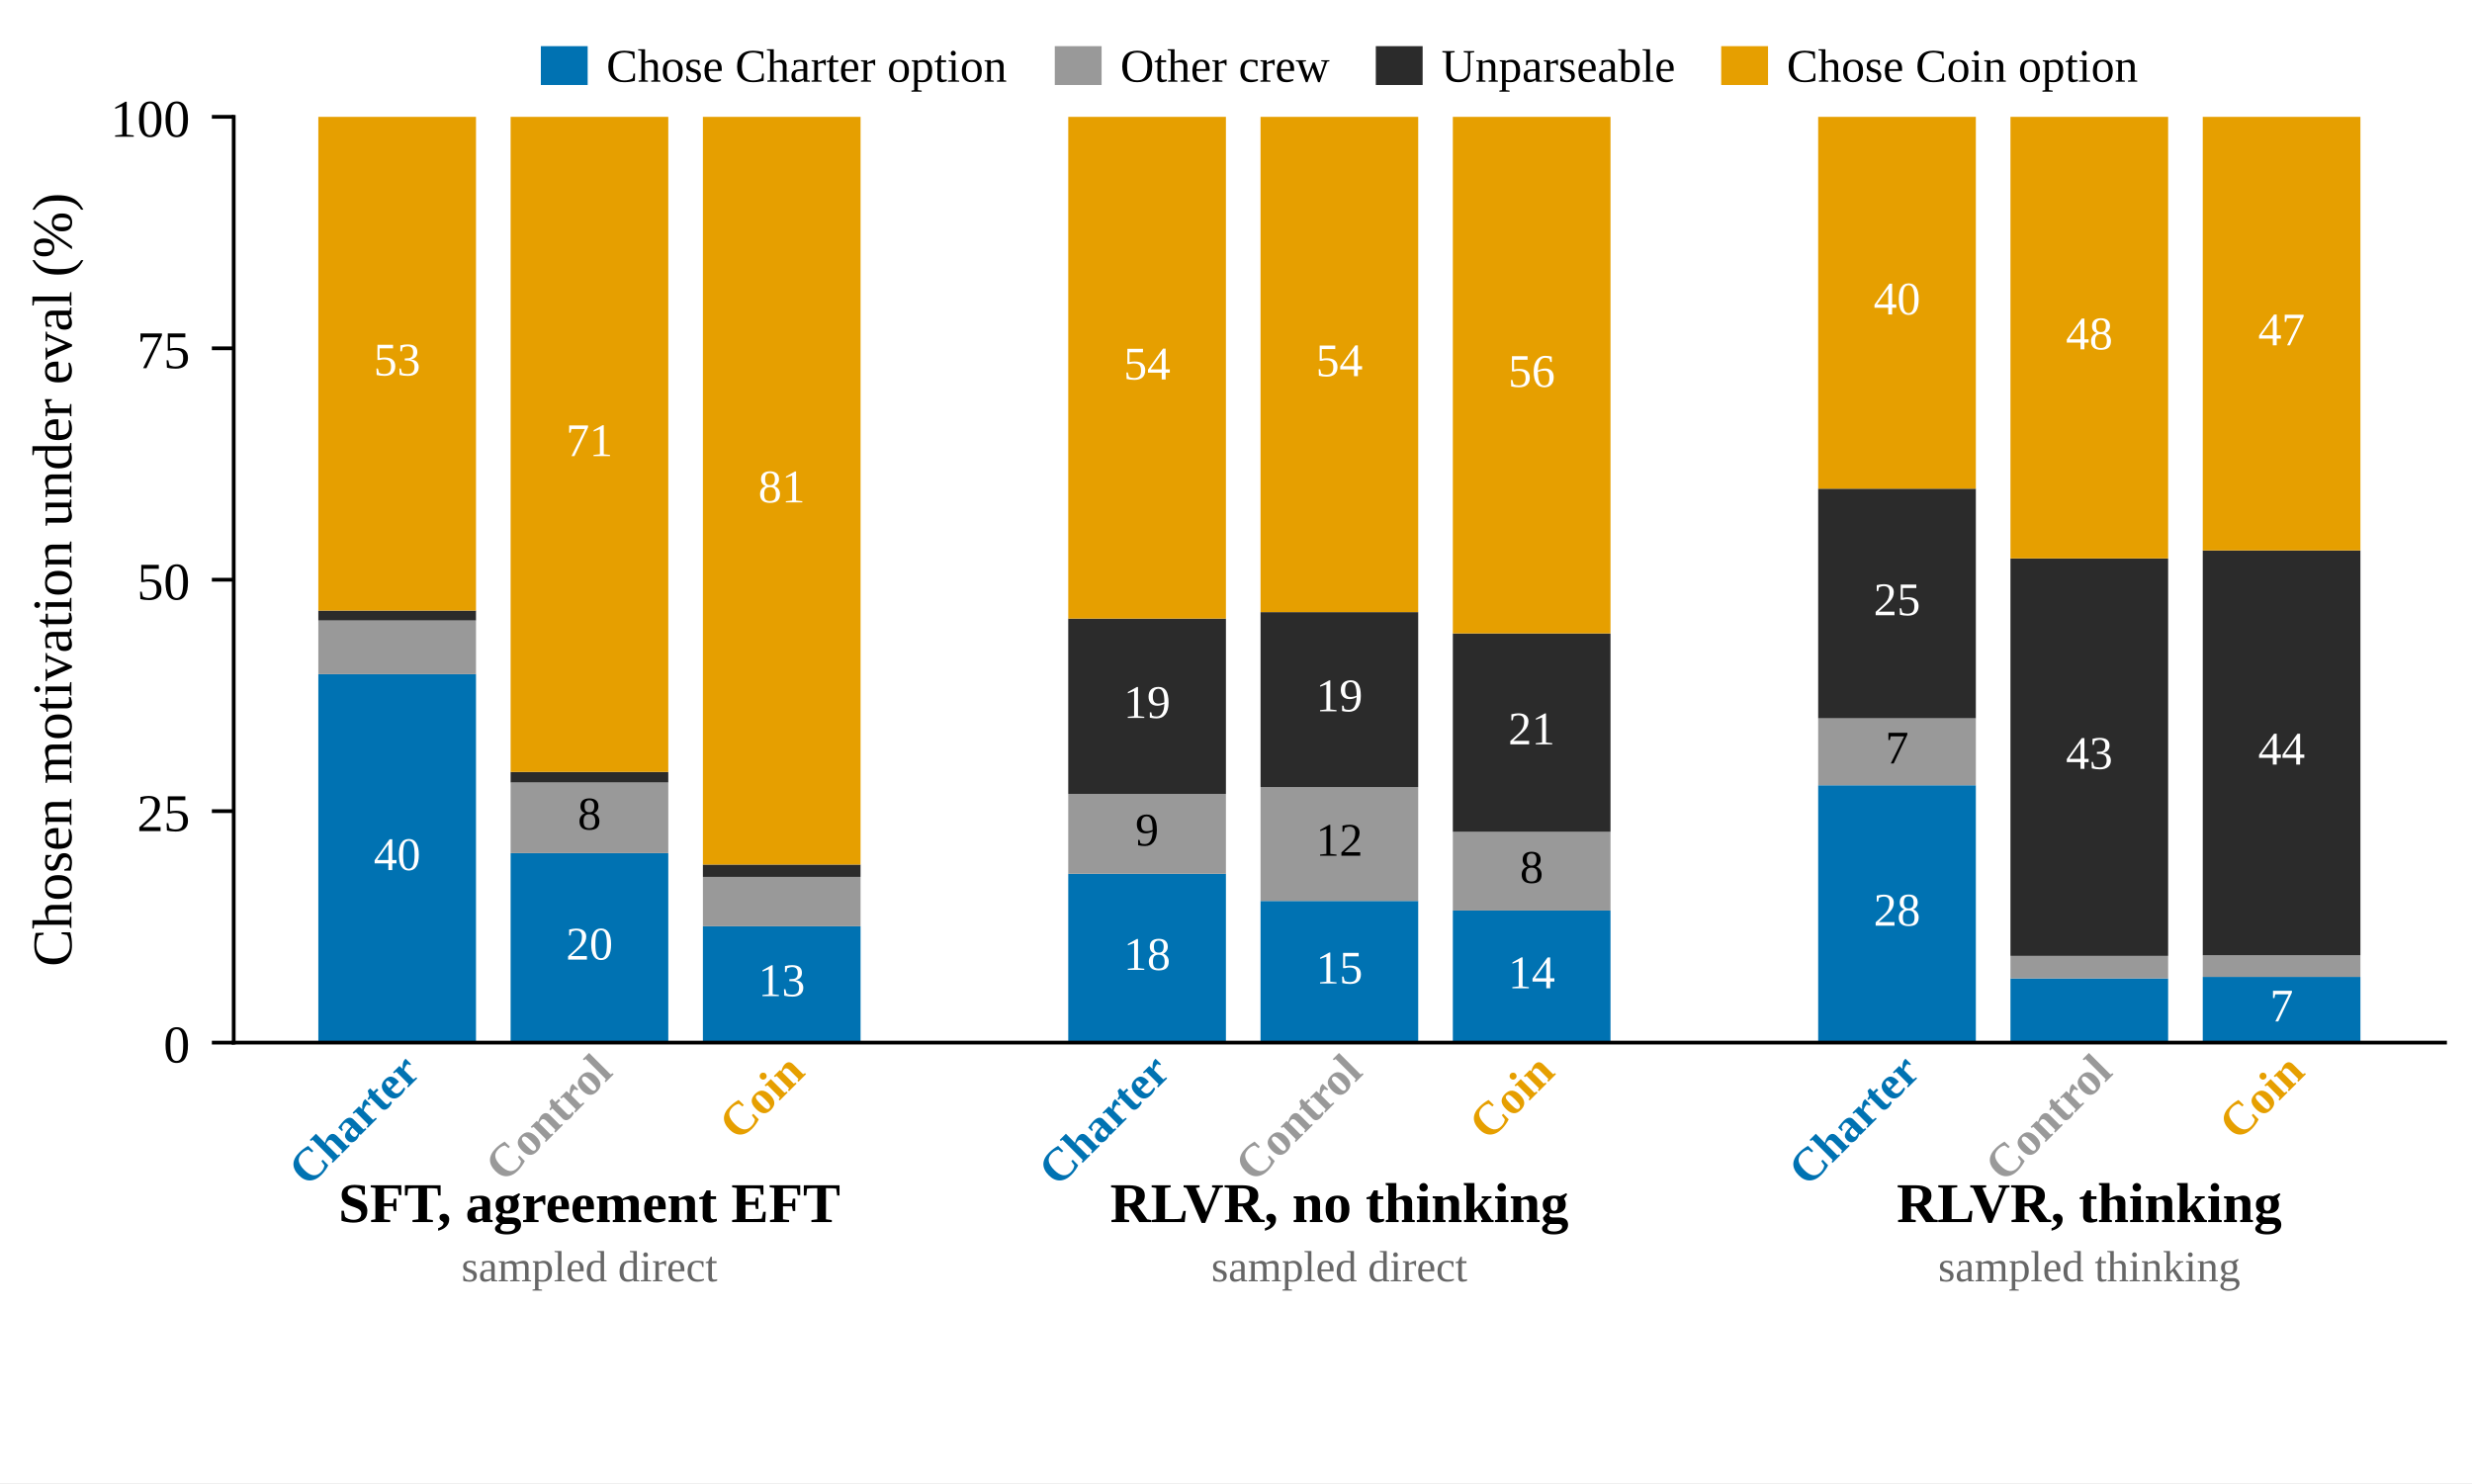
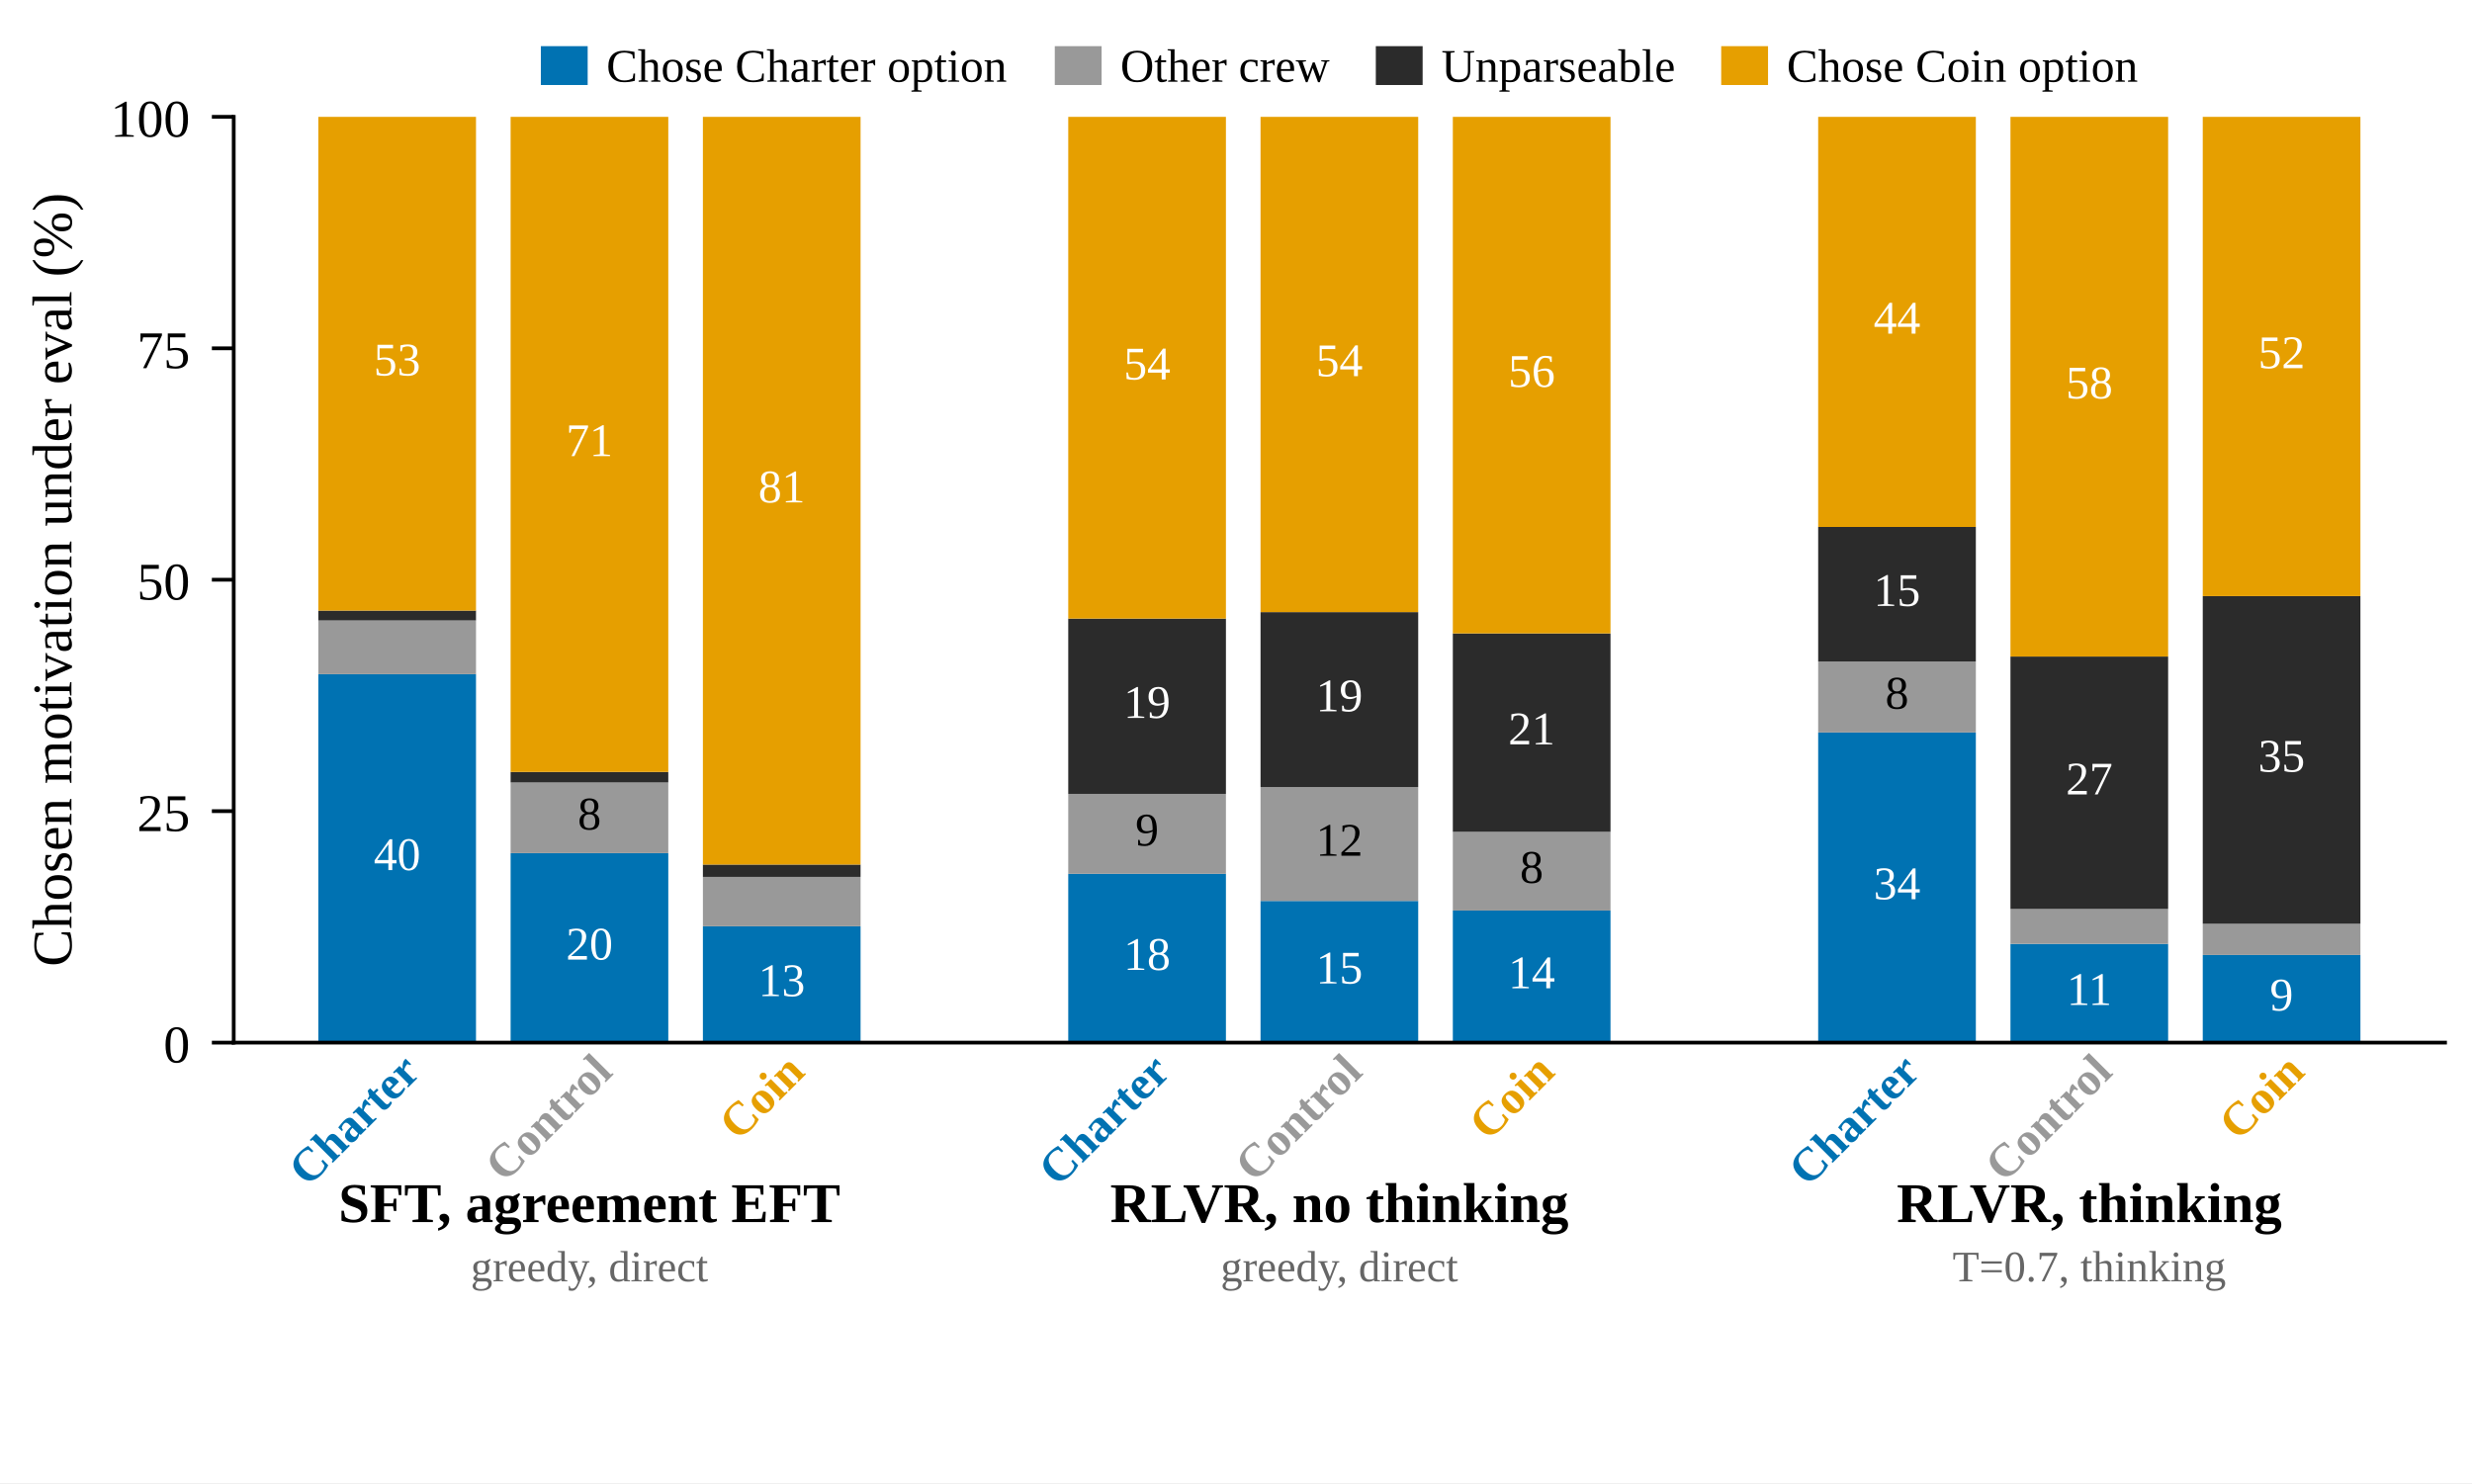
<svg xmlns="http://www.w3.org/2000/svg" xmlns:xlink="http://www.w3.org/1999/xlink" width="396pt" height="237.6pt" viewBox="0 0 396 237.6" version="1.1">
  <defs>
    <style type="text/css">*{stroke-linejoin: round; stroke-linecap: butt}</style>
  </defs>
  <g id="figure_1">
    <g id="patch_1">
      <path d="M 0 237.6  L 396 237.6  L 396 0  L 0 0  z " style="fill: #ffffff" />
    </g>
    <g id="axes_1">
      <g id="patch_2">
        <path d="M 37.44 167.04  L 391.68 167.04  L 391.68 18.72  L 37.44 18.72  z " style="fill: #ffffff" />
      </g>
      <g id="matplotlib.axis_1">
        <g id="xtick_1">
          <g id="line2d_1" />
          <g id="text_1">
            <text style="font-weight: 700; font-size: 7.5px; font-family: 'Times New Roman', 'Nimbus Roman', 'Liberation Serif', 'STIXGeneral', 'DejaVu Serif', serif; text-anchor: end; fill: #0072b2" x="67.6" y="172.017" transform="rotate(-45 67.60043 172.0175)">Charter</text>
          </g>
        </g>
        <g id="xtick_2">
          <g id="line2d_2" />
          <g id="text_2">
            <text style="font-weight: 700; font-size: 7.5px; font-family: 'Times New Roman', 'Nimbus Roman', 'Liberation Serif', 'STIXGeneral', 'DejaVu Serif', serif; text-anchor: end; fill: #999999" x="98.404" y="172.017" transform="rotate(-45 98.40391 172.0175)">Control</text>
          </g>
        </g>
        <g id="xtick_3">
          <g id="line2d_3" />
          <g id="text_3">
            <text style="font-weight: 700; font-size: 7.5px; font-family: 'Times New Roman', 'Nimbus Roman', 'Liberation Serif', 'STIXGeneral', 'DejaVu Serif', serif; text-anchor: end; fill: #e69f00" x="129.207" y="172.017" transform="rotate(-45 129.2074 172.0175)">Coin</text>
          </g>
        </g>
        <g id="xtick_4">
          <g id="line2d_4" />
          <g id="text_4">
            <text style="font-weight: 700; font-size: 7.5px; font-family: 'Times New Roman', 'Nimbus Roman', 'Liberation Serif', 'STIXGeneral', 'DejaVu Serif', serif; text-anchor: end; fill: #0072b2" x="187.734" y="172.017" transform="rotate(-45 187.734 172.0175)">Charter</text>
          </g>
        </g>
        <g id="xtick_5">
          <g id="line2d_5" />
          <g id="text_5">
            <text style="font-weight: 700; font-size: 7.5px; font-family: 'Times New Roman', 'Nimbus Roman', 'Liberation Serif', 'STIXGeneral', 'DejaVu Serif', serif; text-anchor: end; fill: #999999" x="218.537" y="172.017" transform="rotate(-45 218.5375 172.0175)">Control</text>
          </g>
        </g>
        <g id="xtick_6">
          <g id="line2d_6" />
          <g id="text_6">
            <text style="font-weight: 700; font-size: 7.5px; font-family: 'Times New Roman', 'Nimbus Roman', 'Liberation Serif', 'STIXGeneral', 'DejaVu Serif', serif; text-anchor: end; fill: #e69f00" x="249.341" y="172.017" transform="rotate(-45 249.341 172.0175)">Coin</text>
          </g>
        </g>
        <g id="xtick_7">
          <g id="line2d_7" />
          <g id="text_7">
            <text style="font-weight: 700; font-size: 7.5px; font-family: 'Times New Roman', 'Nimbus Roman', 'Liberation Serif', 'STIXGeneral', 'DejaVu Serif', serif; text-anchor: end; fill: #0072b2" x="307.868" y="172.017" transform="rotate(-45 307.8676 172.0175)">Charter</text>
          </g>
        </g>
        <g id="xtick_8">
          <g id="line2d_8" />
          <g id="text_8">
            <text style="font-weight: 700; font-size: 7.5px; font-family: 'Times New Roman', 'Nimbus Roman', 'Liberation Serif', 'STIXGeneral', 'DejaVu Serif', serif; text-anchor: end; fill: #999999" x="338.671" y="172.017" transform="rotate(-45 338.671 172.0175)">Control</text>
          </g>
        </g>
        <g id="xtick_9">
          <g id="line2d_9" />
          <g id="text_9">
            <text style="font-weight: 700; font-size: 7.5px; font-family: 'Times New Roman', 'Nimbus Roman', 'Liberation Serif', 'STIXGeneral', 'DejaVu Serif', serif; text-anchor: end; fill: #e69f00" x="369.475" y="172.017" transform="rotate(-45 369.4745 172.0175)">Coin</text>
          </g>
        </g>
      </g>
      <g id="matplotlib.axis_2">
        <g id="ytick_1">
          <g id="line2d_10">
            <defs>
-               <path id="m393beb7ee1" d="M 0 0  L -3.5 0  " style="stroke: #000000; stroke-width: 0.6" />
+               <path id="m469a0963aa" d="M 0 0  L -3.5 0  " style="stroke: #000000; stroke-width: 0.6" />
            </defs>
            <g>
-               <use xlink:href="#m393beb7ee1" x="37.44" y="167.04" style="stroke: #000000; stroke-width: 0.6" />
+               <use xlink:href="#m469a0963aa" x="37.44" y="167.04" style="stroke: #000000; stroke-width: 0.6" />
            </g>
          </g>
          <g id="text_10">
            <text style="font-size: 8.5px; font-family: 'Times New Roman', 'Nimbus Roman', 'Liberation Serif', 'STIXGeneral', 'DejaVu Serif', serif; text-anchor: end" x="30.44" y="170.227" transform="rotate(-0 30.44 170.2275)">0</text>
          </g>
        </g>
        <g id="ytick_2">
          <g id="line2d_11">
            <g>
-               <use xlink:href="#m393beb7ee1" x="37.44" y="129.96" style="stroke: #000000; stroke-width: 0.6" />
+               <use xlink:href="#m469a0963aa" x="37.44" y="129.96" style="stroke: #000000; stroke-width: 0.6" />
            </g>
          </g>
          <g id="text_11">
            <text style="font-size: 8.5px; font-family: 'Times New Roman', 'Nimbus Roman', 'Liberation Serif', 'STIXGeneral', 'DejaVu Serif', serif; text-anchor: end" x="30.44" y="133.148" transform="rotate(-0 30.44 133.1475)">25</text>
          </g>
        </g>
        <g id="ytick_3">
          <g id="line2d_12">
            <g>
-               <use xlink:href="#m393beb7ee1" x="37.44" y="92.88" style="stroke: #000000; stroke-width: 0.6" />
+               <use xlink:href="#m469a0963aa" x="37.44" y="92.88" style="stroke: #000000; stroke-width: 0.6" />
            </g>
          </g>
          <g id="text_12">
            <text style="font-size: 8.5px; font-family: 'Times New Roman', 'Nimbus Roman', 'Liberation Serif', 'STIXGeneral', 'DejaVu Serif', serif; text-anchor: end" x="30.44" y="96.067" transform="rotate(-0 30.44 96.0675)">50</text>
          </g>
        </g>
        <g id="ytick_4">
          <g id="line2d_13">
            <g>
-               <use xlink:href="#m393beb7ee1" x="37.44" y="55.8" style="stroke: #000000; stroke-width: 0.6" />
+               <use xlink:href="#m469a0963aa" x="37.44" y="55.8" style="stroke: #000000; stroke-width: 0.6" />
            </g>
          </g>
          <g id="text_13">
            <text style="font-size: 8.5px; font-family: 'Times New Roman', 'Nimbus Roman', 'Liberation Serif', 'STIXGeneral', 'DejaVu Serif', serif; text-anchor: end" x="30.44" y="58.987" transform="rotate(-0 30.44 58.9875)">75</text>
          </g>
        </g>
        <g id="ytick_5">
          <g id="line2d_14">
            <g>
-               <use xlink:href="#m393beb7ee1" x="37.44" y="18.72" style="stroke: #000000; stroke-width: 0.6" />
+               <use xlink:href="#m469a0963aa" x="37.44" y="18.72" style="stroke: #000000; stroke-width: 0.6" />
            </g>
          </g>
          <g id="text_14">
            <text style="font-size: 8.5px; font-family: 'Times New Roman', 'Nimbus Roman', 'Liberation Serif', 'STIXGeneral', 'DejaVu Serif', serif; text-anchor: end" x="30.44" y="21.907" transform="rotate(-0 30.44 21.9075)">100</text>
          </g>
        </g>
        <g id="text_15">
          <text style="font-size: 9px; font-family: 'Times New Roman', 'Nimbus Roman', 'Liberation Serif', 'STIXGeneral', 'DejaVu Serif', serif; text-anchor: middle" x="11.44" y="92.88" transform="rotate(-90 11.44 92.88)">Chosen motivation under eval (%)</text>
        </g>
      </g>
      <g id="patch_3">
-         <path d="M 50.994 167.04  L 76.252 167.04  L 76.252 108.009  L 50.994 108.009  z " clip-path="url(#p72c08c7c0d)" style="fill: #0072b2" />
+         <path d="M 50.994 167.04  L 76.252 167.04  L 76.252 108.009  L 50.994 108.009  z " clip-path="url(#p2f5f7ad708)" style="fill: #0072b2" />
      </g>
      <g id="patch_4">
-         <path d="M 81.797 167.04  L 107.056 167.04  L 107.056 136.684  L 81.797 136.684  z " clip-path="url(#p72c08c7c0d)" style="fill: #0072b2" />
+         <path d="M 81.797 167.04  L 107.056 167.04  L 107.056 136.684  L 81.797 136.684  z " clip-path="url(#p2f5f7ad708)" style="fill: #0072b2" />
      </g>
      <g id="patch_5">
-         <path d="M 112.6 167.04  L 137.859 167.04  L 137.859 148.401  L 112.6 148.401  z " clip-path="url(#p72c08c7c0d)" style="fill: #0072b2" />
+         <path d="M 112.6 167.04  L 137.859 167.04  L 137.859 148.401  L 112.6 148.401  z " clip-path="url(#p2f5f7ad708)" style="fill: #0072b2" />
      </g>
      <g id="patch_6">
-         <path d="M 171.127 167.04  L 196.386 167.04  L 196.386 139.996  L 171.127 139.996  z " clip-path="url(#p72c08c7c0d)" style="fill: #0072b2" />
+         <path d="M 171.127 167.04  L 196.386 167.04  L 196.386 139.996  L 171.127 139.996  z " clip-path="url(#p2f5f7ad708)" style="fill: #0072b2" />
      </g>
      <g id="patch_7">
-         <path d="M 201.931 167.04  L 227.189 167.04  L 227.189 144.347  L 201.931 144.347  z " clip-path="url(#p72c08c7c0d)" style="fill: #0072b2" />
+         <path d="M 201.931 167.04  L 227.189 167.04  L 227.189 144.347  L 201.931 144.347  z " clip-path="url(#p2f5f7ad708)" style="fill: #0072b2" />
      </g>
      <g id="patch_8">
-         <path d="M 232.734 167.04  L 257.993 167.04  L 257.993 145.88  L 232.734 145.88  z " clip-path="url(#p72c08c7c0d)" style="fill: #0072b2" />
+         <path d="M 232.734 167.04  L 257.993 167.04  L 257.993 145.88  L 232.734 145.88  z " clip-path="url(#p2f5f7ad708)" style="fill: #0072b2" />
      </g>
      <g id="patch_9">
-         <path d="M 291.261 167.04  L 316.52 167.04  L 316.52 125.807  L 291.261 125.807  z " clip-path="url(#p72c08c7c0d)" style="fill: #0072b2" />
+         <path d="M 291.261 167.04  L 316.52 167.04  L 316.52 117.353  L 291.261 117.353  z " clip-path="url(#p2f5f7ad708)" style="fill: #0072b2" />
      </g>
      <g id="patch_10">
-         <path d="M 322.064 167.04  L 347.323 167.04  L 347.323 156.756  L 322.064 156.756  z " clip-path="url(#p72c08c7c0d)" style="fill: #0072b2" />
+         <path d="M 322.064 167.04  L 347.323 167.04  L 347.323 151.219  L 322.064 151.219  z " clip-path="url(#p2f5f7ad708)" style="fill: #0072b2" />
      </g>
      <g id="patch_11">
-         <path d="M 352.868 167.04  L 378.126 167.04  L 378.126 156.509  L 352.868 156.509  z " clip-path="url(#p72c08c7c0d)" style="fill: #0072b2" />
+         <path d="M 352.868 167.04  L 378.126 167.04  L 378.126 152.999  L 352.868 152.999  z " clip-path="url(#p2f5f7ad708)" style="fill: #0072b2" />
      </g>
      <g id="patch_12">
-         <path d="M 50.994 108.009  L 76.252 108.009  L 76.252 99.406  L 50.994 99.406  z " clip-path="url(#p72c08c7c0d)" style="fill: #999999" />
+         <path d="M 50.994 108.009  L 76.252 108.009  L 76.252 99.406  L 50.994 99.406  z " clip-path="url(#p2f5f7ad708)" style="fill: #999999" />
      </g>
      <g id="patch_13">
-         <path d="M 81.797 136.684  L 107.056 136.684  L 107.056 125.362  L 81.797 125.362  z " clip-path="url(#p72c08c7c0d)" style="fill: #999999" />
+         <path d="M 81.797 136.684  L 107.056 136.684  L 107.056 125.362  L 81.797 125.362  z " clip-path="url(#p2f5f7ad708)" style="fill: #999999" />
      </g>
      <g id="patch_14">
-         <path d="M 112.6 148.401  L 137.859 148.401  L 137.859 140.491  L 112.6 140.491  z " clip-path="url(#p72c08c7c0d)" style="fill: #999999" />
+         <path d="M 112.6 148.401  L 137.859 148.401  L 137.859 140.491  L 112.6 140.491  z " clip-path="url(#p2f5f7ad708)" style="fill: #999999" />
      </g>
      <g id="patch_15">
-         <path d="M 171.127 139.996  L 196.386 139.996  L 196.386 127.191  L 171.127 127.191  z " clip-path="url(#p72c08c7c0d)" style="fill: #999999" />
+         <path d="M 171.127 139.996  L 196.386 139.996  L 196.386 127.191  L 171.127 127.191  z " clip-path="url(#p2f5f7ad708)" style="fill: #999999" />
      </g>
      <g id="patch_16">
-         <path d="M 201.931 144.347  L 227.189 144.347  L 227.189 126.104  L 201.931 126.104  z " clip-path="url(#p72c08c7c0d)" style="fill: #999999" />
+         <path d="M 201.931 144.347  L 227.189 144.347  L 227.189 126.104  L 201.931 126.104  z " clip-path="url(#p2f5f7ad708)" style="fill: #999999" />
      </g>
      <g id="patch_17">
-         <path d="M 232.734 145.88  L 257.993 145.88  L 257.993 133.272  L 232.734 133.272  z " clip-path="url(#p72c08c7c0d)" style="fill: #999999" />
+         <path d="M 232.734 145.88  L 257.993 145.88  L 257.993 133.272  L 232.734 133.272  z " clip-path="url(#p2f5f7ad708)" style="fill: #999999" />
      </g>
      <g id="patch_18">
-         <path d="M 291.261 125.807  L 316.52 125.807  L 316.52 115.079  L 291.261 115.079  z " clip-path="url(#p72c08c7c0d)" style="fill: #999999" />
+         <path d="M 291.261 117.353  L 316.52 117.353  L 316.52 105.982  L 291.261 105.982  z " clip-path="url(#p2f5f7ad708)" style="fill: #999999" />
      </g>
      <g id="patch_19">
-         <path d="M 322.064 156.756  L 347.323 156.756  L 347.323 153.147  L 322.064 153.147  z " clip-path="url(#p72c08c7c0d)" style="fill: #999999" />
+         <path d="M 322.064 151.219  L 347.323 151.219  L 347.323 145.632  L 322.064 145.632  z " clip-path="url(#p2f5f7ad708)" style="fill: #999999" />
      </g>
      <g id="patch_20">
-         <path d="M 352.868 156.509  L 378.126 156.509  L 378.126 153.048  L 352.868 153.048  z " clip-path="url(#p72c08c7c0d)" style="fill: #999999" />
+         <path d="M 352.868 152.999  L 378.126 152.999  L 378.126 148.006  L 352.868 148.006  z " clip-path="url(#p2f5f7ad708)" style="fill: #999999" />
      </g>
      <g id="patch_21">
-         <path d="M 50.994 99.406  L 76.252 99.406  L 76.252 97.824  L 50.994 97.824  z " clip-path="url(#p72c08c7c0d)" style="fill: #2b2b2b" />
+         <path d="M 50.994 99.406  L 76.252 99.406  L 76.252 97.824  L 50.994 97.824  z " clip-path="url(#p2f5f7ad708)" style="fill: #2b2b2b" />
      </g>
      <g id="patch_22">
-         <path d="M 81.797 125.362  L 107.056 125.362  L 107.056 123.681  L 81.797 123.681  z " clip-path="url(#p72c08c7c0d)" style="fill: #2b2b2b" />
+         <path d="M 81.797 125.362  L 107.056 125.362  L 107.056 123.681  L 81.797 123.681  z " clip-path="url(#p2f5f7ad708)" style="fill: #2b2b2b" />
      </g>
      <g id="patch_23">
-         <path d="M 112.6 140.491  L 137.859 140.491  L 137.859 138.513  L 112.6 138.513  z " clip-path="url(#p72c08c7c0d)" style="fill: #2b2b2b" />
+         <path d="M 112.6 140.491  L 137.859 140.491  L 137.859 138.513  L 112.6 138.513  z " clip-path="url(#p2f5f7ad708)" style="fill: #2b2b2b" />
      </g>
      <g id="patch_24">
-         <path d="M 171.127 127.191  L 196.386 127.191  L 196.386 99.109  L 171.127 99.109  z " clip-path="url(#p72c08c7c0d)" style="fill: #2b2b2b" />
+         <path d="M 171.127 127.191  L 196.386 127.191  L 196.386 99.109  L 171.127 99.109  z " clip-path="url(#p2f5f7ad708)" style="fill: #2b2b2b" />
      </g>
      <g id="patch_25">
-         <path d="M 201.931 126.104  L 227.189 126.104  L 227.189 98.071  L 201.931 98.071  z " clip-path="url(#p72c08c7c0d)" style="fill: #2b2b2b" />
+         <path d="M 201.931 126.104  L 227.189 126.104  L 227.189 98.071  L 201.931 98.071  z " clip-path="url(#p2f5f7ad708)" style="fill: #2b2b2b" />
      </g>
      <g id="patch_26">
-         <path d="M 232.734 133.272  L 257.993 133.272  L 257.993 101.483  L 232.734 101.483  z " clip-path="url(#p72c08c7c0d)" style="fill: #2b2b2b" />
+         <path d="M 232.734 133.272  L 257.993 133.272  L 257.993 101.483  L 232.734 101.483  z " clip-path="url(#p2f5f7ad708)" style="fill: #2b2b2b" />
      </g>
      <g id="patch_27">
-         <path d="M 291.261 115.079  L 316.52 115.079  L 316.52 78.295  L 291.261 78.295  z " clip-path="url(#p72c08c7c0d)" style="fill: #2b2b2b" />
+         <path d="M 291.261 105.982  L 316.52 105.982  L 316.52 84.426  L 291.261 84.426  z " clip-path="url(#p2f5f7ad708)" style="fill: #2b2b2b" />
      </g>
      <g id="patch_28">
-         <path d="M 322.064 153.147  L 347.323 153.147  L 347.323 89.469  L 322.064 89.469  z " clip-path="url(#p72c08c7c0d)" style="fill: #2b2b2b" />
+         <path d="M 322.064 145.632  L 347.323 145.632  L 347.323 105.191  L 322.064 105.191  z " clip-path="url(#p2f5f7ad708)" style="fill: #2b2b2b" />
      </g>
      <g id="patch_29">
-         <path d="M 352.868 153.048  L 378.126 153.048  L 378.126 88.183  L 352.868 88.183  z " clip-path="url(#p72c08c7c0d)" style="fill: #2b2b2b" />
+         <path d="M 352.868 148.006  L 378.126 148.006  L 378.126 95.5  L 352.868 95.5  z " clip-path="url(#p2f5f7ad708)" style="fill: #2b2b2b" />
      </g>
      <g id="patch_30">
-         <path d="M 50.994 97.824  L 76.252 97.824  L 76.252 18.72  L 50.994 18.72  z " clip-path="url(#p72c08c7c0d)" style="fill: #e69f00" />
+         <path d="M 50.994 97.824  L 76.252 97.824  L 76.252 18.72  L 50.994 18.72  z " clip-path="url(#p2f5f7ad708)" style="fill: #e69f00" />
      </g>
      <g id="patch_31">
-         <path d="M 81.797 123.681  L 107.056 123.681  L 107.056 18.72  L 81.797 18.72  z " clip-path="url(#p72c08c7c0d)" style="fill: #e69f00" />
+         <path d="M 81.797 123.681  L 107.056 123.681  L 107.056 18.72  L 81.797 18.72  z " clip-path="url(#p2f5f7ad708)" style="fill: #e69f00" />
      </g>
      <g id="patch_32">
-         <path d="M 112.6 138.513  L 137.859 138.513  L 137.859 18.72  L 112.6 18.72  z " clip-path="url(#p72c08c7c0d)" style="fill: #e69f00" />
+         <path d="M 112.6 138.513  L 137.859 138.513  L 137.859 18.72  L 112.6 18.72  z " clip-path="url(#p2f5f7ad708)" style="fill: #e69f00" />
      </g>
      <g id="patch_33">
-         <path d="M 171.127 99.109  L 196.386 99.109  L 196.386 18.72  L 171.127 18.72  z " clip-path="url(#p72c08c7c0d)" style="fill: #e69f00" />
+         <path d="M 171.127 99.109  L 196.386 99.109  L 196.386 18.72  L 171.127 18.72  z " clip-path="url(#p2f5f7ad708)" style="fill: #e69f00" />
      </g>
      <g id="patch_34">
-         <path d="M 201.931 98.071  L 227.189 98.071  L 227.189 18.72  L 201.931 18.72  z " clip-path="url(#p72c08c7c0d)" style="fill: #e69f00" />
+         <path d="M 201.931 98.071  L 227.189 98.071  L 227.189 18.72  L 201.931 18.72  z " clip-path="url(#p2f5f7ad708)" style="fill: #e69f00" />
      </g>
      <g id="patch_35">
-         <path d="M 232.734 101.483  L 257.993 101.483  L 257.993 18.72  L 232.734 18.72  z " clip-path="url(#p72c08c7c0d)" style="fill: #e69f00" />
+         <path d="M 232.734 101.483  L 257.993 101.483  L 257.993 18.72  L 232.734 18.72  z " clip-path="url(#p2f5f7ad708)" style="fill: #e69f00" />
      </g>
      <g id="patch_36">
-         <path d="M 291.261 78.295  L 316.52 78.295  L 316.52 18.72  L 291.261 18.72  z " clip-path="url(#p72c08c7c0d)" style="fill: #e69f00" />
+         <path d="M 291.261 84.426  L 316.52 84.426  L 316.52 18.72  L 291.261 18.72  z " clip-path="url(#p2f5f7ad708)" style="fill: #e69f00" />
      </g>
      <g id="patch_37">
-         <path d="M 322.064 89.469  L 347.323 89.469  L 347.323 18.72  L 322.064 18.72  z " clip-path="url(#p72c08c7c0d)" style="fill: #e69f00" />
+         <path d="M 322.064 105.191  L 347.323 105.191  L 347.323 18.72  L 322.064 18.72  z " clip-path="url(#p2f5f7ad708)" style="fill: #e69f00" />
      </g>
      <g id="patch_38">
-         <path d="M 352.868 88.183  L 378.126 88.183  L 378.126 18.72  L 352.868 18.72  z " clip-path="url(#p72c08c7c0d)" style="fill: #e69f00" />
+         <path d="M 352.868 95.5  L 378.126 95.5  L 378.126 18.72  L 352.868 18.72  z " clip-path="url(#p2f5f7ad708)" style="fill: #e69f00" />
      </g>
      <g id="patch_39">
        <path d="M 37.44 167.04  L 37.44 18.72  " style="fill: none; stroke: #000000; stroke-width: 0.6; stroke-linejoin: miter; stroke-linecap: square" />
      </g>
      <g id="patch_40">
        <path d="M 37.44 167.04  L 391.68 167.04  " style="fill: none; stroke: #000000; stroke-width: 0.6; stroke-linejoin: miter; stroke-linecap: square" />
      </g>
      <g id="text_16">
        <text style="font-size: 7.5px; font-family: 'Times New Roman', 'Nimbus Roman', 'Liberation Serif', 'STIXGeneral', 'DejaVu Serif', serif; text-anchor: middle; fill: #ffffff" x="63.623" y="139.399" transform="rotate(-0 63.62296 139.3993)">40</text>
      </g>
      <g id="text_17">
        <text style="font-size: 7.5px; font-family: 'Times New Roman', 'Nimbus Roman', 'Liberation Serif', 'STIXGeneral', 'DejaVu Serif', serif; text-anchor: middle; fill: #ffffff" x="94.426" y="153.737" transform="rotate(-0 94.42643 153.7369)">20</text>
      </g>
      <g id="text_18">
        <text style="font-size: 7.5px; font-family: 'Times New Roman', 'Nimbus Roman', 'Liberation Serif', 'STIXGeneral', 'DejaVu Serif', serif; text-anchor: middle; fill: #ffffff" x="125.23" y="159.596" transform="rotate(-0 125.2299 159.5956)">13</text>
      </g>
      <g id="text_19">
        <text style="font-size: 7.5px; font-family: 'Times New Roman', 'Nimbus Roman', 'Liberation Serif', 'STIXGeneral', 'DejaVu Serif', serif; text-anchor: middle; fill: #ffffff" x="183.757" y="155.393" transform="rotate(-0 183.7565 155.3932)">18</text>
      </g>
      <g id="text_20">
        <text style="font-size: 7.5px; font-family: 'Times New Roman', 'Nimbus Roman', 'Liberation Serif', 'STIXGeneral', 'DejaVu Serif', serif; text-anchor: middle; fill: #ffffff" x="214.56" y="157.569" transform="rotate(-0 214.56 157.5685)">15</text>
      </g>
      <g id="text_21">
        <text style="font-size: 7.5px; font-family: 'Times New Roman', 'Nimbus Roman', 'Liberation Serif', 'STIXGeneral', 'DejaVu Serif', serif; text-anchor: middle; fill: #ffffff" x="245.363" y="158.335" transform="rotate(-0 245.3635 158.3348)">14</text>
      </g>
      <g id="text_22">
-         <text style="font-size: 7.5px; font-family: 'Times New Roman', 'Nimbus Roman', 'Liberation Serif', 'STIXGeneral', 'DejaVu Serif', serif; text-anchor: middle; fill: #ffffff" x="303.89" y="148.299" transform="rotate(-0 303.8901 148.2985)">28</text>
+         <text style="font-size: 7.5px; font-family: 'Times New Roman', 'Nimbus Roman', 'Liberation Serif', 'STIXGeneral', 'DejaVu Serif', serif; text-anchor: middle; fill: #ffffff" x="303.89" y="144.071" transform="rotate(-0 303.8901 144.0714)">34</text>
      </g>
      <g id="text_23">
-         <text style="font-size: 7.5px; font-family: 'Times New Roman', 'Nimbus Roman', 'Liberation Serif', 'STIXGeneral', 'DejaVu Serif', serif; text-anchor: middle; fill: #ffffff" x="365.497" y="163.65" transform="rotate(-0 365.497 163.6496)">7</text>
+         <text style="font-size: 7.5px; font-family: 'Times New Roman', 'Nimbus Roman', 'Liberation Serif', 'STIXGeneral', 'DejaVu Serif', serif; text-anchor: middle; fill: #ffffff" x="334.694" y="161.005" transform="rotate(-0 334.6936 161.0046)">11</text>
      </g>
      <g id="text_24">
+         <text style="font-size: 7.5px; font-family: 'Times New Roman', 'Nimbus Roman', 'Liberation Serif', 'STIXGeneral', 'DejaVu Serif', serif; text-anchor: middle; fill: #ffffff" x="365.497" y="161.895" transform="rotate(-0 365.497 161.8945)">9</text>
+       </g>
+       <g id="text_25">
        <text style="font-size: 7.5px; font-family: 'Times New Roman', 'Nimbus Roman', 'Liberation Serif', 'STIXGeneral', 'DejaVu Serif', serif; text-anchor: middle" x="94.426" y="132.898" transform="rotate(-0 94.42643 132.898)">8</text>
      </g>
-       <g id="text_25">
+       <g id="text_26">
        <text style="font-size: 7.5px; font-family: 'Times New Roman', 'Nimbus Roman', 'Liberation Serif', 'STIXGeneral', 'DejaVu Serif', serif; text-anchor: middle" x="183.757" y="135.469" transform="rotate(-0 183.7565 135.4688)">9</text>
      </g>
-       <g id="text_26">
+       <g id="text_27">
        <text style="font-size: 7.5px; font-family: 'Times New Roman', 'Nimbus Roman', 'Liberation Serif', 'STIXGeneral', 'DejaVu Serif', serif; text-anchor: middle" x="214.56" y="137.1" transform="rotate(-0 214.56 137.1004)">12</text>
      </g>
-       <g id="text_27">
+       <g id="text_28">
        <text style="font-size: 7.5px; font-family: 'Times New Roman', 'Nimbus Roman', 'Liberation Serif', 'STIXGeneral', 'DejaVu Serif', serif; text-anchor: middle" x="245.363" y="141.451" transform="rotate(-0 245.3635 141.4511)">8</text>
      </g>
-       <g id="text_28">
-         <text style="font-size: 7.5px; font-family: 'Times New Roman', 'Nimbus Roman', 'Liberation Serif', 'STIXGeneral', 'DejaVu Serif', serif; text-anchor: middle" x="303.89" y="122.318" transform="rotate(-0 303.8901 122.3178)">7</text>
-       </g>
      <g id="text_29">
+         <text style="font-size: 7.5px; font-family: 'Times New Roman', 'Nimbus Roman', 'Liberation Serif', 'STIXGeneral', 'DejaVu Serif', serif; text-anchor: middle" x="303.89" y="113.542" transform="rotate(-0 303.8901 113.5422)">8</text>
+       </g>
+       <g id="text_30">
        <text style="font-size: 7.5px; font-family: 'Times New Roman', 'Nimbus Roman', 'Liberation Serif', 'STIXGeneral', 'DejaVu Serif', serif; text-anchor: middle; fill: #ffffff" x="183.757" y="115.025" transform="rotate(-0 183.7565 115.0254)">19</text>
      </g>
-       <g id="text_30">
+       <g id="text_31">
        <text style="font-size: 7.5px; font-family: 'Times New Roman', 'Nimbus Roman', 'Liberation Serif', 'STIXGeneral', 'DejaVu Serif', serif; text-anchor: middle; fill: #ffffff" x="214.56" y="113.962" transform="rotate(-0 214.56 113.9624)">19</text>
      </g>
-       <g id="text_31">
+       <g id="text_32">
        <text style="font-size: 7.5px; font-family: 'Times New Roman', 'Nimbus Roman', 'Liberation Serif', 'STIXGeneral', 'DejaVu Serif', serif; text-anchor: middle; fill: #ffffff" x="245.363" y="119.253" transform="rotate(-0 245.3635 119.2525)">21</text>
      </g>
-       <g id="text_32">
-         <text style="font-size: 7.5px; font-family: 'Times New Roman', 'Nimbus Roman', 'Liberation Serif', 'STIXGeneral', 'DejaVu Serif', serif; text-anchor: middle; fill: #ffffff" x="303.89" y="98.562" transform="rotate(-0 303.8901 98.56188)">25</text>
-       </g>
      <g id="text_33">
-         <text style="font-size: 7.5px; font-family: 'Times New Roman', 'Nimbus Roman', 'Liberation Serif', 'STIXGeneral', 'DejaVu Serif', serif; text-anchor: middle; fill: #ffffff" x="334.694" y="123.183" transform="rotate(-0 334.6936 123.183)">43</text>
+         <text style="font-size: 7.5px; font-family: 'Times New Roman', 'Nimbus Roman', 'Liberation Serif', 'STIXGeneral', 'DejaVu Serif', serif; text-anchor: middle; fill: #ffffff" x="303.89" y="97.079" transform="rotate(-0 303.8901 97.07868)">15</text>
      </g>
      <g id="text_34">
-         <text style="font-size: 7.5px; font-family: 'Times New Roman', 'Nimbus Roman', 'Liberation Serif', 'STIXGeneral', 'DejaVu Serif', serif; text-anchor: middle; fill: #ffffff" x="365.497" y="122.491" transform="rotate(-0 365.497 122.4908)">44</text>
+         <text style="font-size: 7.5px; font-family: 'Times New Roman', 'Nimbus Roman', 'Liberation Serif', 'STIXGeneral', 'DejaVu Serif', serif; text-anchor: middle; fill: #ffffff" x="334.694" y="127.287" transform="rotate(-0 334.6936 127.2865)">27</text>
      </g>
      <g id="text_35">
+         <text style="font-size: 7.5px; font-family: 'Times New Roman', 'Nimbus Roman', 'Liberation Serif', 'STIXGeneral', 'DejaVu Serif', serif; text-anchor: middle; fill: #ffffff" x="365.497" y="123.628" transform="rotate(-0 365.497 123.628)">35</text>
+       </g>
+       <g id="text_36">
        <text style="font-size: 7.5px; font-family: 'Times New Roman', 'Nimbus Roman', 'Liberation Serif', 'STIXGeneral', 'DejaVu Serif', serif; text-anchor: middle; fill: #ffffff" x="63.623" y="60.147" transform="rotate(-0 63.62296 60.147)">53</text>
      </g>
-       <g id="text_36">
+       <g id="text_37">
        <text style="font-size: 7.5px; font-family: 'Times New Roman', 'Nimbus Roman', 'Liberation Serif', 'STIXGeneral', 'DejaVu Serif', serif; text-anchor: middle; fill: #ffffff" x="94.426" y="73.076" transform="rotate(-0 94.42643 73.07556)">71</text>
      </g>
-       <g id="text_37">
+       <g id="text_38">
        <text style="font-size: 7.5px; font-family: 'Times New Roman', 'Nimbus Roman', 'Liberation Serif', 'STIXGeneral', 'DejaVu Serif', serif; text-anchor: middle; fill: #ffffff" x="125.23" y="80.492" transform="rotate(-0 125.2299 80.49156)">81</text>
      </g>
-       <g id="text_38">
+       <g id="text_39">
        <text style="font-size: 7.5px; font-family: 'Times New Roman', 'Nimbus Roman', 'Liberation Serif', 'STIXGeneral', 'DejaVu Serif', serif; text-anchor: middle; fill: #ffffff" x="183.757" y="60.79" transform="rotate(-0 183.7565 60.78972)">54</text>
      </g>
-       <g id="text_39">
+       <g id="text_40">
        <text style="font-size: 7.5px; font-family: 'Times New Roman', 'Nimbus Roman', 'Liberation Serif', 'STIXGeneral', 'DejaVu Serif', serif; text-anchor: middle; fill: #ffffff" x="214.56" y="60.271" transform="rotate(-0 214.56 60.2706)">54</text>
      </g>
-       <g id="text_40">
+       <g id="text_41">
        <text style="font-size: 7.5px; font-family: 'Times New Roman', 'Nimbus Roman', 'Liberation Serif', 'STIXGeneral', 'DejaVu Serif', serif; text-anchor: middle; fill: #ffffff" x="245.363" y="61.976" transform="rotate(-0 245.3635 61.97628)">56</text>
      </g>
-       <g id="text_41">
-         <text style="font-size: 7.5px; font-family: 'Times New Roman', 'Nimbus Roman', 'Liberation Serif', 'STIXGeneral', 'DejaVu Serif', serif; text-anchor: middle; fill: #ffffff" x="303.89" y="50.383" transform="rotate(-0 303.8901 50.3826)">40</text>
-       </g>
      <g id="text_42">
-         <text style="font-size: 7.5px; font-family: 'Times New Roman', 'Nimbus Roman', 'Liberation Serif', 'STIXGeneral', 'DejaVu Serif', serif; text-anchor: middle; fill: #ffffff" x="334.694" y="55.969" transform="rotate(-0 334.6936 55.96932)">48</text>
+         <text style="font-size: 7.5px; font-family: 'Times New Roman', 'Nimbus Roman', 'Liberation Serif', 'STIXGeneral', 'DejaVu Serif', serif; text-anchor: middle; fill: #ffffff" x="303.89" y="53.448" transform="rotate(-0 303.8901 53.44788)">44</text>
      </g>
      <g id="text_43">
-         <text style="font-size: 7.5px; font-family: 'Times New Roman', 'Nimbus Roman', 'Liberation Serif', 'STIXGeneral', 'DejaVu Serif', serif; text-anchor: middle; fill: #ffffff" x="365.497" y="55.327" transform="rotate(-0 365.497 55.3266)">47</text>
+         <text style="font-size: 7.5px; font-family: 'Times New Roman', 'Nimbus Roman', 'Liberation Serif', 'STIXGeneral', 'DejaVu Serif', serif; text-anchor: middle; fill: #ffffff" x="334.694" y="63.83" transform="rotate(-0 334.6936 63.83028)">58</text>
      </g>
      <g id="text_44">
+         <text style="font-size: 7.5px; font-family: 'Times New Roman', 'Nimbus Roman', 'Liberation Serif', 'STIXGeneral', 'DejaVu Serif', serif; text-anchor: middle; fill: #ffffff" x="365.497" y="58.985" transform="rotate(-0 365.497 58.98516)">52</text>
+       </g>
+       <g id="text_45">
        <text style="font-weight: 700; font-size: 9px; font-family: 'Times New Roman', 'Nimbus Roman', 'Liberation Serif', 'STIXGeneral', 'DejaVu Serif', serif; text-anchor: middle" x="94.426" y="195.79" transform="rotate(-0 94.42643 195.79)">SFT, agreement EFT</text>
      </g>
-       <g id="text_45">
-         <text style="font-size: 7px; font-family: 'Times New Roman', 'Nimbus Roman', 'Liberation Serif', 'STIXGeneral', 'DejaVu Serif', serif; text-anchor: middle; fill: #666666" x="94.426" y="205.29" transform="rotate(-0 94.42643 205.29)">sampled direct</text>
-       </g>
      <g id="text_46">
+         <text style="font-size: 7px; font-family: 'Times New Roman', 'Nimbus Roman', 'Liberation Serif', 'STIXGeneral', 'DejaVu Serif', serif; text-anchor: middle; fill: #666666" x="94.426" y="205.29" transform="rotate(-0 94.42643 205.29)">greedy, direct</text>
+       </g>
+       <g id="text_47">
        <text style="font-weight: 700; font-size: 9px; font-family: 'Times New Roman', 'Nimbus Roman', 'Liberation Serif', 'STIXGeneral', 'DejaVu Serif', serif; text-anchor: middle" x="214.56" y="195.79" transform="rotate(-0 214.56 195.79)">RLVR, no thinking</text>
      </g>
-       <g id="text_47">
-         <text style="font-size: 7px; font-family: 'Times New Roman', 'Nimbus Roman', 'Liberation Serif', 'STIXGeneral', 'DejaVu Serif', serif; text-anchor: middle; fill: #666666" x="214.56" y="205.29" transform="rotate(-0 214.56 205.29)">sampled direct</text>
-       </g>
      <g id="text_48">
+         <text style="font-size: 7px; font-family: 'Times New Roman', 'Nimbus Roman', 'Liberation Serif', 'STIXGeneral', 'DejaVu Serif', serif; text-anchor: middle; fill: #666666" x="214.56" y="205.29" transform="rotate(-0 214.56 205.29)">greedy, direct</text>
+       </g>
+       <g id="text_49">
        <text style="font-weight: 700; font-size: 9px; font-family: 'Times New Roman', 'Nimbus Roman', 'Liberation Serif', 'STIXGeneral', 'DejaVu Serif', serif; text-anchor: middle" x="334.694" y="195.79" transform="rotate(-0 334.6936 195.79)">RLVR, thinking</text>
      </g>
-       <g id="text_49">
-         <text style="font-size: 7px; font-family: 'Times New Roman', 'Nimbus Roman', 'Liberation Serif', 'STIXGeneral', 'DejaVu Serif', serif; text-anchor: middle; fill: #666666" x="334.694" y="205.29" transform="rotate(-0 334.6936 205.29)">sampled thinking</text>
+       <g id="text_50">
+         <text style="font-size: 7px; font-family: 'Times New Roman', 'Nimbus Roman', 'Liberation Serif', 'STIXGeneral', 'DejaVu Serif', serif; text-anchor: middle; fill: #666666" x="334.694" y="205.29" transform="rotate(-0 334.6936 205.29)">T=0.7, thinking</text>
      </g>
      <g id="legend_1">
        <g id="patch_41">
          <path d="M 86.641 13.62  L 94.141 13.62  L 94.141 7.395  L 86.641 7.395  z " style="fill: #0072b2" />
        </g>
-         <g id="text_50">
+         <g id="text_51">
          <text style="font-size: 7.5px; font-family: 'Times New Roman', 'Nimbus Roman', 'Liberation Serif', 'STIXGeneral', 'DejaVu Serif', serif; text-anchor: start" x="97.141" y="13.095" transform="rotate(-0 97.14105 13.095)">Chose Charter option</text>
        </g>
        <g id="patch_42">
          <path d="M 168.97 13.62  L 176.47 13.62  L 176.47 7.395  L 168.97 7.395  z " style="fill: #999999" />
        </g>
-         <g id="text_51">
+         <g id="text_52">
          <text style="font-size: 7.5px; font-family: 'Times New Roman', 'Nimbus Roman', 'Liberation Serif', 'STIXGeneral', 'DejaVu Serif', serif; text-anchor: start" x="179.47" y="13.095" transform="rotate(-0 179.47 13.095)">Other crew</text>
        </g>
        <g id="patch_43">
          <path d="M 220.398 13.62  L 227.898 13.62  L 227.898 7.395  L 220.398 7.395  z " style="fill: #2b2b2b" />
        </g>
-         <g id="text_52">
+         <g id="text_53">
          <text style="font-size: 7.5px; font-family: 'Times New Roman', 'Nimbus Roman', 'Liberation Serif', 'STIXGeneral', 'DejaVu Serif', serif; text-anchor: start" x="230.898" y="13.095" transform="rotate(-0 230.8977 13.095)">Unparseable</text>
        </g>
        <g id="patch_44">
          <path d="M 275.728 13.62  L 283.228 13.62  L 283.228 7.395  L 275.728 7.395  z " style="fill: #e69f00" />
        </g>
-         <g id="text_53">
+         <g id="text_54">
          <text style="font-size: 7.5px; font-family: 'Times New Roman', 'Nimbus Roman', 'Liberation Serif', 'STIXGeneral', 'DejaVu Serif', serif; text-anchor: start" x="286.228" y="13.095" transform="rotate(-0 286.2278 13.095)">Chose Coin option</text>
        </g>
      </g>
    </g>
  </g>
  <defs>
-     <clipPath id="p72c08c7c0d">
+     <clipPath id="p2f5f7ad708">
      <rect x="37.44" y="18.72" width="354.24" height="148.32" />
    </clipPath>
  </defs>
</svg>
